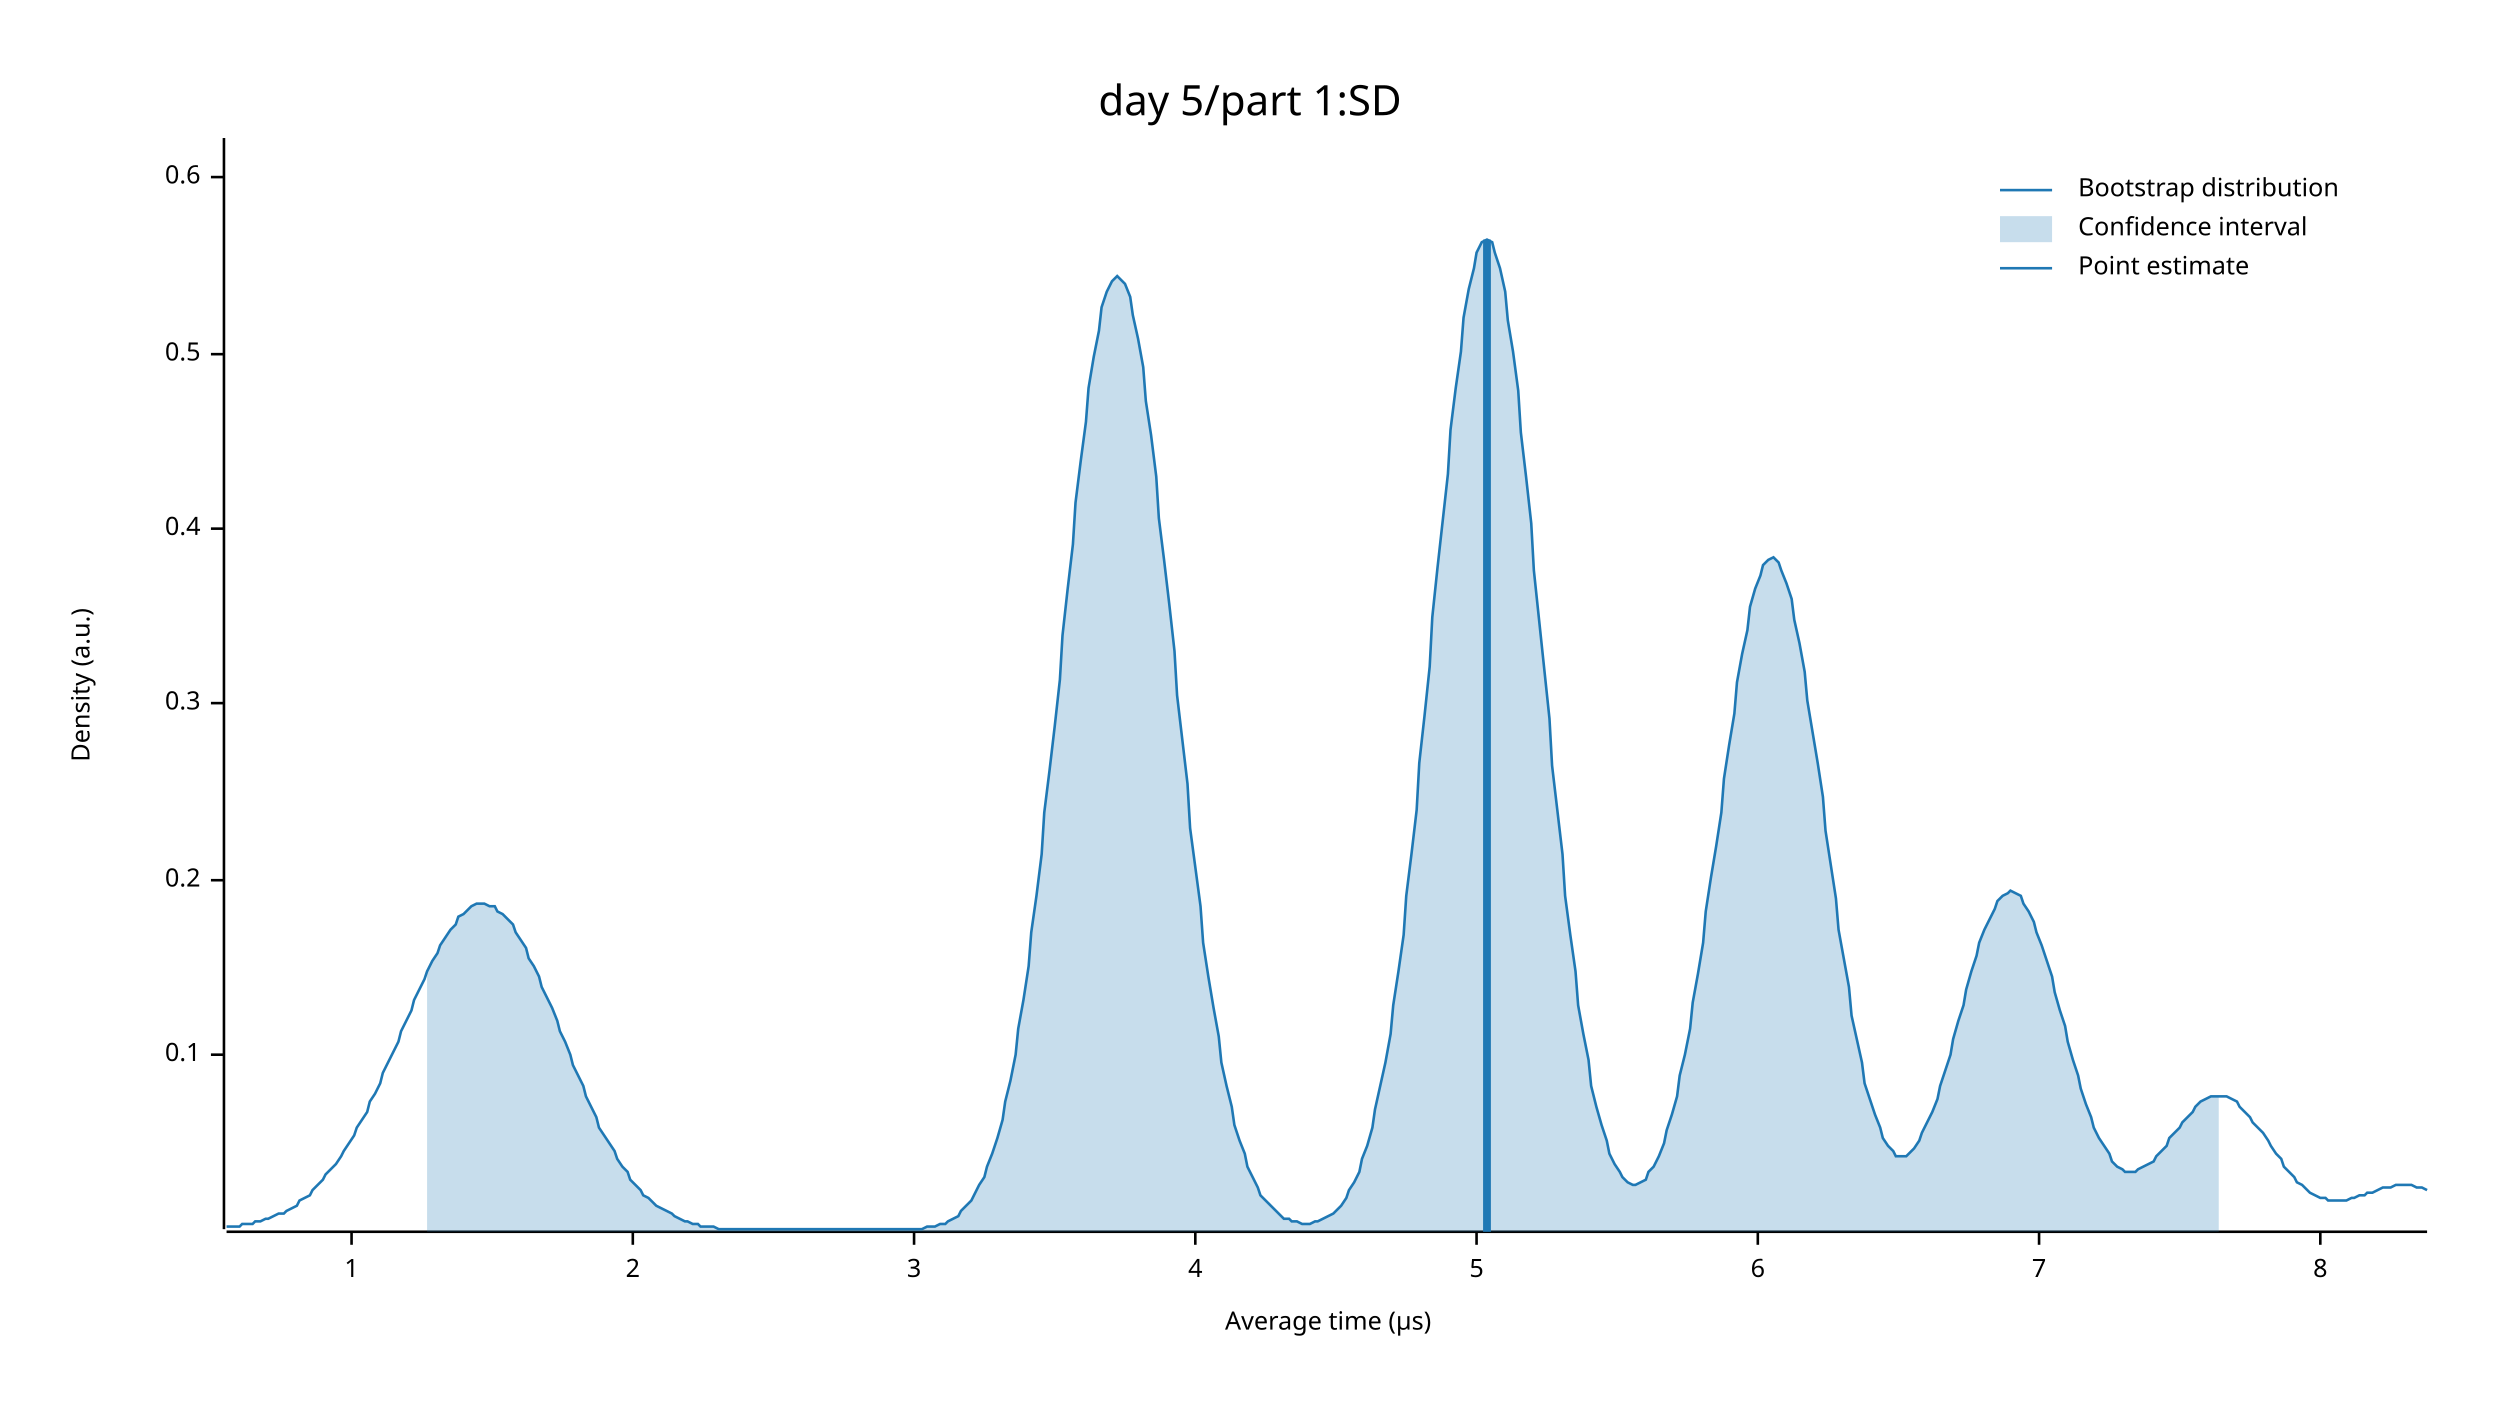
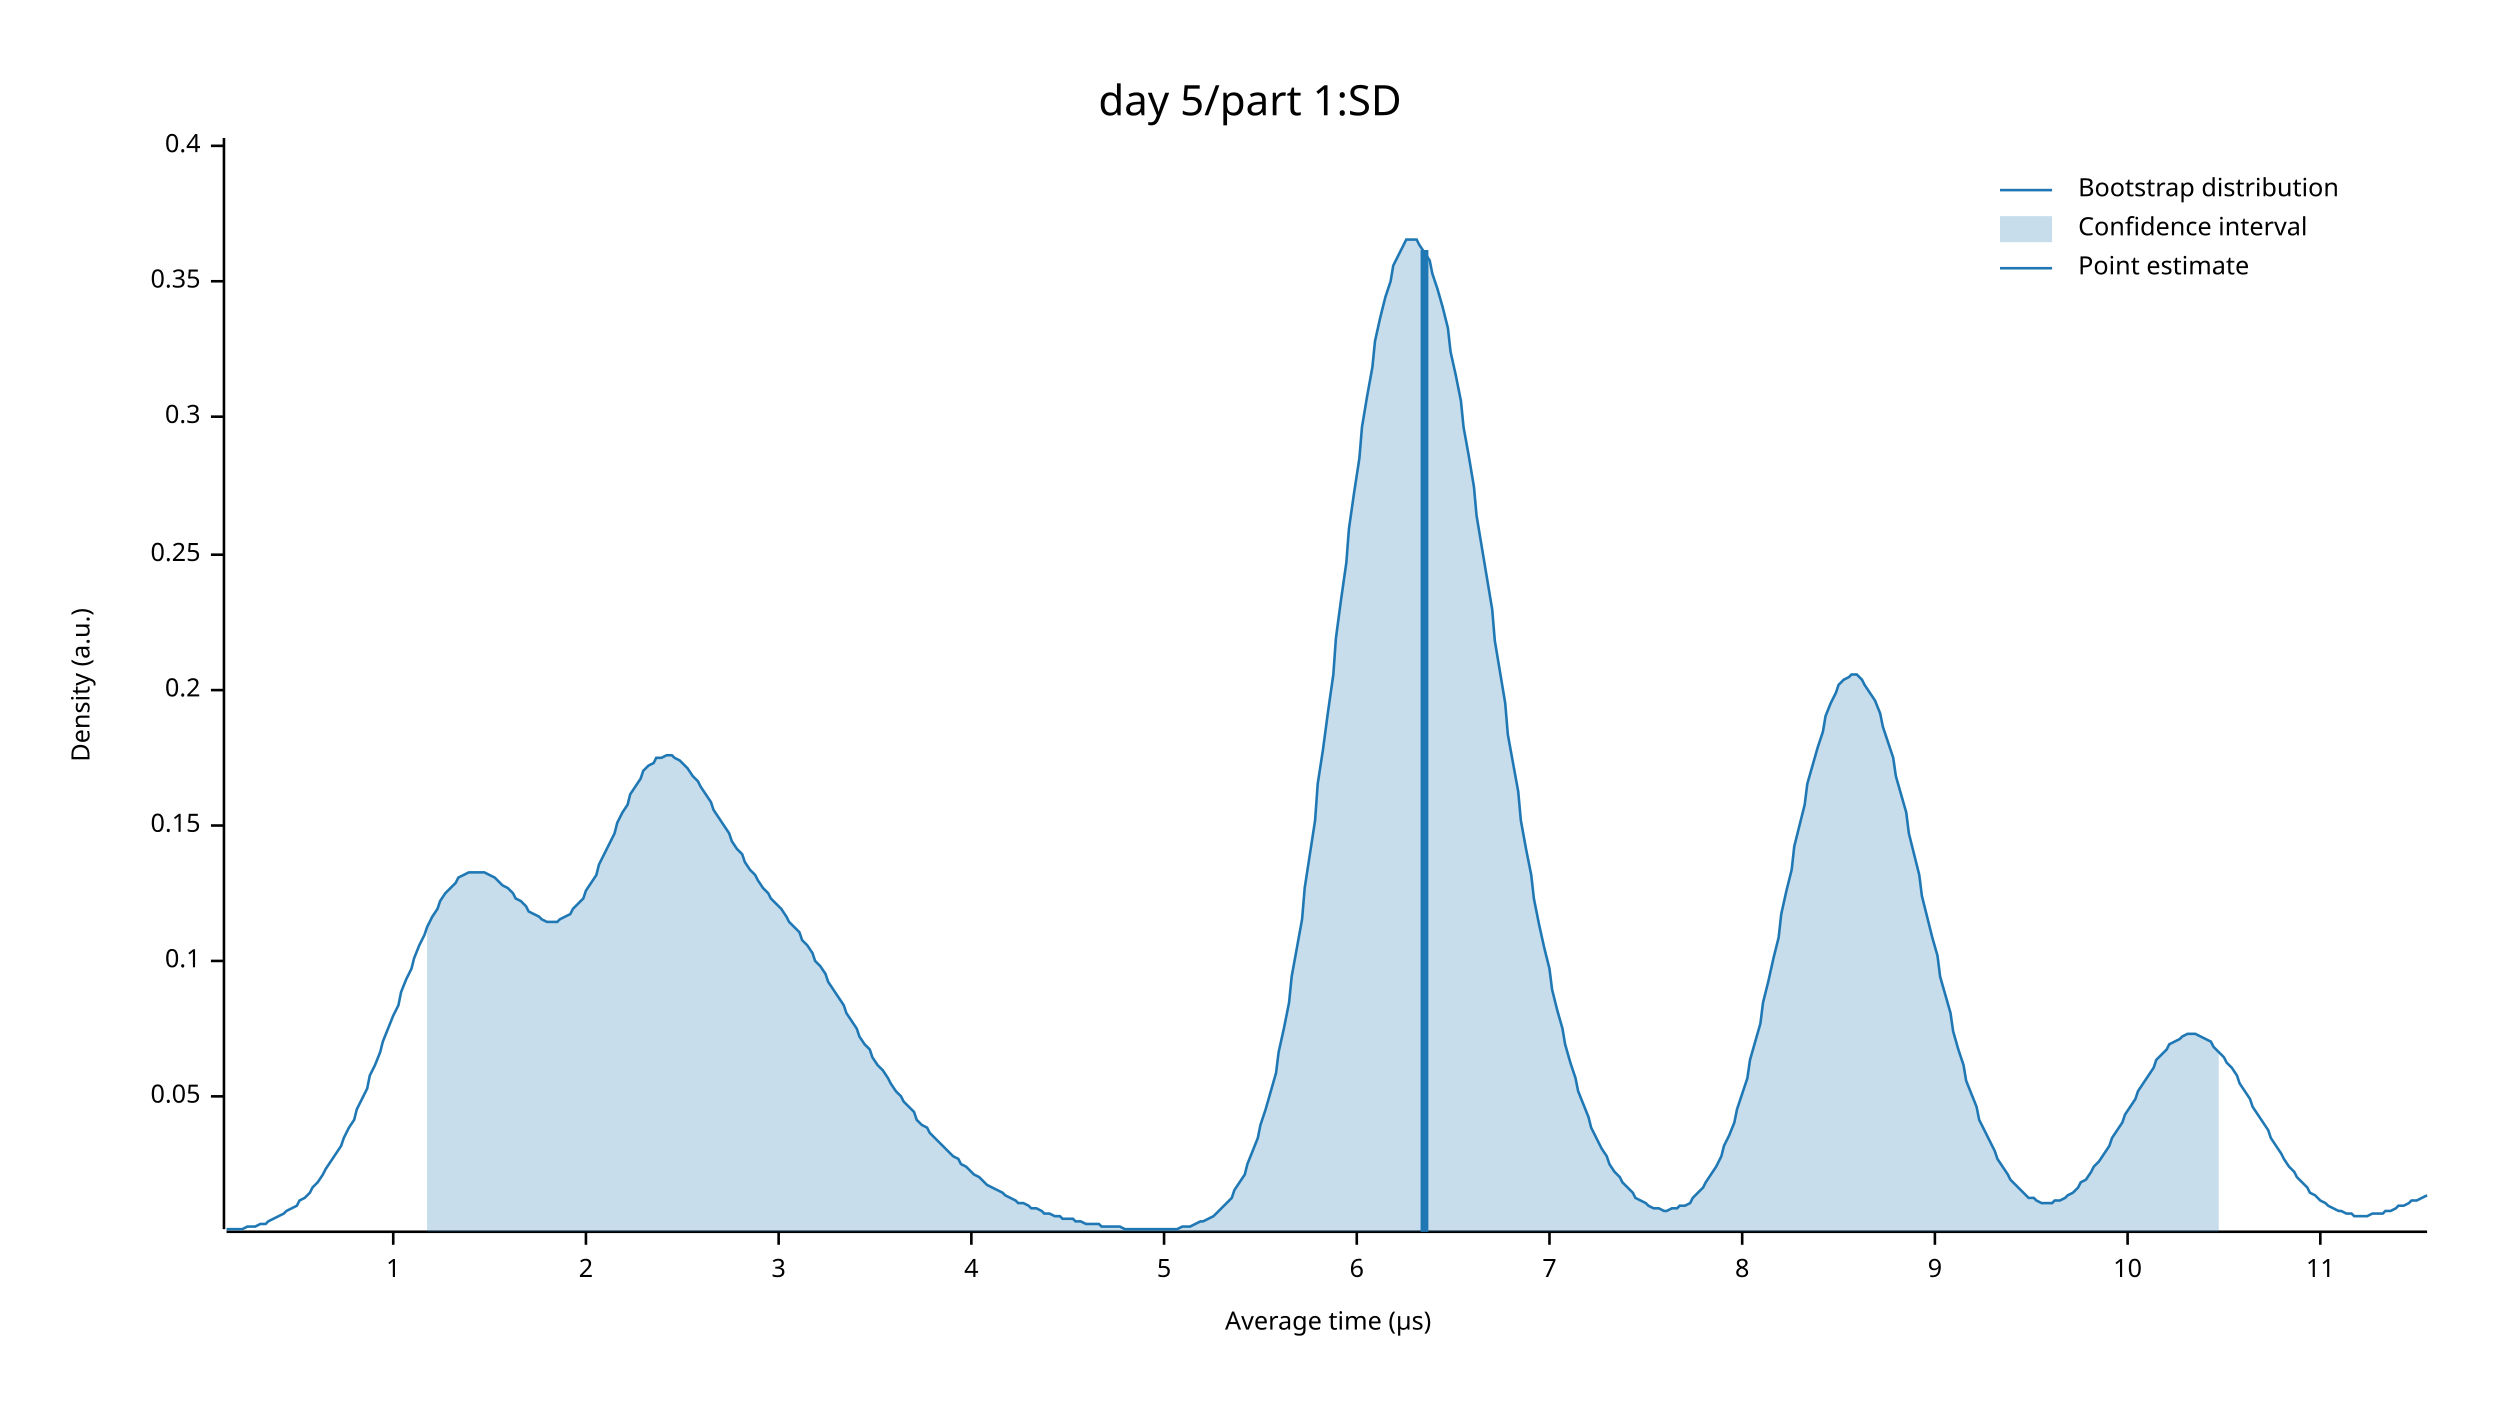
<svg xmlns="http://www.w3.org/2000/svg" width="960" height="540" viewBox="0 0 960 540">
  <text x="480" y="32" dy="0.76em" text-anchor="middle" font-family="sans-serif" font-size="16.129" opacity="1" fill="#000000">
day 5/part 1:SD
</text>
  <text x="27" y="263" dy="0.76em" text-anchor="middle" font-family="sans-serif" font-size="9.677" opacity="1" fill="#000000" transform="rotate(270, 27, 263)">
Density (a.u.)
</text>
  <text x="510" y="513" dy="-0.5ex" text-anchor="middle" font-family="sans-serif" font-size="9.677" opacity="1" fill="#000000">
Average time (µs)
</text>
  <polyline fill="none" opacity="1" stroke="#000000" stroke-width="1" points="86,53 86,472 " />
-   <text x="77" y="405" dy="0.5ex" text-anchor="end" font-family="sans-serif" font-size="9.677" opacity="1" fill="#000000">
+   <text x="77" y="421" dy="0.5ex" text-anchor="end" font-family="sans-serif" font-size="9.677" opacity="1" fill="#000000">
+ 0.05
+ </text>
+   <polyline fill="none" opacity="1" stroke="#000000" stroke-width="1" points="81,421 86,421 " />
+   <text x="77" y="369" dy="0.5ex" text-anchor="end" font-family="sans-serif" font-size="9.677" opacity="1" fill="#000000">
0.1
</text>
-   <polyline fill="none" opacity="1" stroke="#000000" stroke-width="1" points="81,405 86,405 " />
-   <text x="77" y="338" dy="0.5ex" text-anchor="end" font-family="sans-serif" font-size="9.677" opacity="1" fill="#000000">
+   <polyline fill="none" opacity="1" stroke="#000000" stroke-width="1" points="81,369 86,369 " />
+   <text x="77" y="317" dy="0.5ex" text-anchor="end" font-family="sans-serif" font-size="9.677" opacity="1" fill="#000000">
+ 0.15
+ </text>
+   <polyline fill="none" opacity="1" stroke="#000000" stroke-width="1" points="81,317 86,317 " />
+   <text x="77" y="265" dy="0.5ex" text-anchor="end" font-family="sans-serif" font-size="9.677" opacity="1" fill="#000000">
0.2
</text>
-   <polyline fill="none" opacity="1" stroke="#000000" stroke-width="1" points="81,338 86,338 " />
-   <text x="77" y="270" dy="0.5ex" text-anchor="end" font-family="sans-serif" font-size="9.677" opacity="1" fill="#000000">
+   <polyline fill="none" opacity="1" stroke="#000000" stroke-width="1" points="81,265 86,265 " />
+   <text x="77" y="213" dy="0.5ex" text-anchor="end" font-family="sans-serif" font-size="9.677" opacity="1" fill="#000000">
+ 0.25
+ </text>
+   <polyline fill="none" opacity="1" stroke="#000000" stroke-width="1" points="81,213 86,213 " />
+   <text x="77" y="160" dy="0.5ex" text-anchor="end" font-family="sans-serif" font-size="9.677" opacity="1" fill="#000000">
0.3
</text>
-   <polyline fill="none" opacity="1" stroke="#000000" stroke-width="1" points="81,270 86,270 " />
-   <text x="77" y="203" dy="0.5ex" text-anchor="end" font-family="sans-serif" font-size="9.677" opacity="1" fill="#000000">
+   <polyline fill="none" opacity="1" stroke="#000000" stroke-width="1" points="81,160 86,160 " />
+   <text x="77" y="108" dy="0.5ex" text-anchor="end" font-family="sans-serif" font-size="9.677" opacity="1" fill="#000000">
+ 0.35
+ </text>
+   <polyline fill="none" opacity="1" stroke="#000000" stroke-width="1" points="81,108 86,108 " />
+   <text x="77" y="56" dy="0.5ex" text-anchor="end" font-family="sans-serif" font-size="9.677" opacity="1" fill="#000000">
0.4
</text>
-   <polyline fill="none" opacity="1" stroke="#000000" stroke-width="1" points="81,203 86,203 " />
-   <text x="77" y="136" dy="0.5ex" text-anchor="end" font-family="sans-serif" font-size="9.677" opacity="1" fill="#000000">
- 0.5
- </text>
-   <polyline fill="none" opacity="1" stroke="#000000" stroke-width="1" points="81,136 86,136 " />
-   <text x="77" y="68" dy="0.5ex" text-anchor="end" font-family="sans-serif" font-size="9.677" opacity="1" fill="#000000">
- 0.6
- </text>
-   <polyline fill="none" opacity="1" stroke="#000000" stroke-width="1" points="81,68 86,68 " />
+   <polyline fill="none" opacity="1" stroke="#000000" stroke-width="1" points="81,56 86,56 " />
  <polyline fill="none" opacity="1" stroke="#000000" stroke-width="1" points="87,473 932,473 " />
-   <text x="135" y="483" dy="0.76em" text-anchor="middle" font-family="sans-serif" font-size="9.677" opacity="1" fill="#000000">
+   <text x="151" y="483" dy="0.76em" text-anchor="middle" font-family="sans-serif" font-size="9.677" opacity="1" fill="#000000">
1
</text>
-   <polyline fill="none" opacity="1" stroke="#000000" stroke-width="1" points="135,473 135,478 " />
-   <text x="243" y="483" dy="0.76em" text-anchor="middle" font-family="sans-serif" font-size="9.677" opacity="1" fill="#000000">
+   <polyline fill="none" opacity="1" stroke="#000000" stroke-width="1" points="151,473 151,478 " />
+   <text x="225" y="483" dy="0.76em" text-anchor="middle" font-family="sans-serif" font-size="9.677" opacity="1" fill="#000000">
2
</text>
-   <polyline fill="none" opacity="1" stroke="#000000" stroke-width="1" points="243,473 243,478 " />
-   <text x="351" y="483" dy="0.76em" text-anchor="middle" font-family="sans-serif" font-size="9.677" opacity="1" fill="#000000">
+   <polyline fill="none" opacity="1" stroke="#000000" stroke-width="1" points="225,473 225,478 " />
+   <text x="299" y="483" dy="0.76em" text-anchor="middle" font-family="sans-serif" font-size="9.677" opacity="1" fill="#000000">
3
</text>
-   <polyline fill="none" opacity="1" stroke="#000000" stroke-width="1" points="351,473 351,478 " />
-   <text x="459" y="483" dy="0.76em" text-anchor="middle" font-family="sans-serif" font-size="9.677" opacity="1" fill="#000000">
+   <polyline fill="none" opacity="1" stroke="#000000" stroke-width="1" points="299,473 299,478 " />
+   <text x="373" y="483" dy="0.76em" text-anchor="middle" font-family="sans-serif" font-size="9.677" opacity="1" fill="#000000">
4
</text>
-   <polyline fill="none" opacity="1" stroke="#000000" stroke-width="1" points="459,473 459,478 " />
-   <text x="567" y="483" dy="0.76em" text-anchor="middle" font-family="sans-serif" font-size="9.677" opacity="1" fill="#000000">
+   <polyline fill="none" opacity="1" stroke="#000000" stroke-width="1" points="373,473 373,478 " />
+   <text x="447" y="483" dy="0.76em" text-anchor="middle" font-family="sans-serif" font-size="9.677" opacity="1" fill="#000000">
5
</text>
-   <polyline fill="none" opacity="1" stroke="#000000" stroke-width="1" points="567,473 567,478 " />
-   <text x="675" y="483" dy="0.76em" text-anchor="middle" font-family="sans-serif" font-size="9.677" opacity="1" fill="#000000">
+   <polyline fill="none" opacity="1" stroke="#000000" stroke-width="1" points="447,473 447,478 " />
+   <text x="521" y="483" dy="0.76em" text-anchor="middle" font-family="sans-serif" font-size="9.677" opacity="1" fill="#000000">
6
</text>
-   <polyline fill="none" opacity="1" stroke="#000000" stroke-width="1" points="675,473 675,478 " />
-   <text x="783" y="483" dy="0.76em" text-anchor="middle" font-family="sans-serif" font-size="9.677" opacity="1" fill="#000000">
+   <polyline fill="none" opacity="1" stroke="#000000" stroke-width="1" points="521,473 521,478 " />
+   <text x="595" y="483" dy="0.76em" text-anchor="middle" font-family="sans-serif" font-size="9.677" opacity="1" fill="#000000">
7
</text>
-   <polyline fill="none" opacity="1" stroke="#000000" stroke-width="1" points="783,473 783,478 " />
-   <text x="891" y="483" dy="0.76em" text-anchor="middle" font-family="sans-serif" font-size="9.677" opacity="1" fill="#000000">
+   <polyline fill="none" opacity="1" stroke="#000000" stroke-width="1" points="595,473 595,478 " />
+   <text x="669" y="483" dy="0.76em" text-anchor="middle" font-family="sans-serif" font-size="9.677" opacity="1" fill="#000000">
8
</text>
+   <polyline fill="none" opacity="1" stroke="#000000" stroke-width="1" points="669,473 669,478 " />
+   <text x="743" y="483" dy="0.76em" text-anchor="middle" font-family="sans-serif" font-size="9.677" opacity="1" fill="#000000">
+ 9
+ </text>
+   <polyline fill="none" opacity="1" stroke="#000000" stroke-width="1" points="743,473 743,478 " />
+   <text x="817" y="483" dy="0.76em" text-anchor="middle" font-family="sans-serif" font-size="9.677" opacity="1" fill="#000000">
+ 10
+ </text>
+   <polyline fill="none" opacity="1" stroke="#000000" stroke-width="1" points="817,473 817,478 " />
+   <text x="891" y="483" dy="0.76em" text-anchor="middle" font-family="sans-serif" font-size="9.677" opacity="1" fill="#000000">
+ 11
+ </text>
  <polyline fill="none" opacity="1" stroke="#000000" stroke-width="1" points="891,473 891,478 " />
-   <polyline fill="none" opacity="1" stroke="#1F78B4" stroke-width="1" points="87,471 88,471 90,471 92,471 93,470 95,470 97,470 98,469 100,469 102,468 103,468 105,467 107,466 109,466 110,465 112,464 114,463 115,461 117,460 119,459 120,457 122,455 124,453 125,451 127,449 129,447 131,444 132,442 134,439 136,436 137,433 139,430 141,427 142,423 144,420 146,416 147,412 149,408 151,404 153,400 154,396 156,392 158,388 159,384 161,380 163,376 164,373 166,369 168,366 169,363 171,360 173,357 175,355 176,352 178,351 180,349 181,348 183,347 185,347 186,347 188,348 190,348 191,350 193,351 195,353 197,355 198,358 200,361 202,364 203,368 205,371 207,375 208,379 210,383 212,387 214,392 215,396 217,400 219,405 220,409 222,413 224,417 225,421 227,425 229,429 230,433 232,436 234,439 236,442 237,445 239,448 241,450 242,453 244,455 246,457 247,459 249,460 251,462 252,463 254,464 256,465 258,466 259,467 261,468 263,469 264,469 266,470 268,470 269,471 271,471 273,471 274,471 276,472 278,472 280,472 281,472 283,472 285,472 286,472 288,472 290,472 291,472 293,472 295,472 296,472 298,472 300,472 302,472 303,472 305,472 307,472 308,472 310,472 312,472 313,472 315,472 317,472 318,472 320,472 322,472 324,472 325,472 327,472 329,472 330,472 332,472 334,472 335,472 337,472 339,472 341,472 342,472 344,472 346,472 347,472 349,472 351,472 352,472 354,472 356,471 357,471 359,471 361,470 363,470 364,469 366,468 368,467 369,465 371,463 373,461 374,459 376,455 378,452 379,448 381,443 383,437 385,430 386,423 388,415 390,405 391,395 393,384 395,371 396,358 398,344 400,328 401,312 403,296 405,279 407,261 408,244 410,226 412,209 413,193 415,177 417,162 418,149 420,137 422,127 423,118 425,112 427,108 429,106 430,107 432,109 434,114 435,121 437,130 439,141 440,154 442,167 444,183 445,199 447,215 449,232 451,250 452,267 454,284 456,301 457,318 459,333 461,348 462,362 464,375 466,387 468,398 469,408 471,417 473,425 474,432 476,438 478,443 479,448 481,452 483,456 484,459 486,461 488,463 490,465 491,466 493,468 495,468 496,469 498,469 500,470 501,470 503,470 505,469 506,469 508,468 510,467 512,466 513,465 515,463 517,460 518,457 520,454 522,450 523,445 525,440 527,433 528,426 530,417 532,408 534,397 535,386 537,373 539,359 540,344 542,328 544,311 545,293 547,275 549,256 550,237 552,218 554,200 556,182 557,165 559,149 561,135 562,122 564,111 566,103 567,97 569,93 571,92 573,93 574,97 576,103 578,112 579,123 581,135 583,150 584,166 586,183 588,201 589,219 591,238 593,257 595,276 596,294 598,311 600,328 601,344 603,359 605,373 606,386 608,397 610,407 611,417 613,425 615,432 617,438 618,443 620,447 622,450 623,452 625,454 627,455 628,455 630,454 632,453 633,450 635,448 637,444 639,439 640,434 642,428 644,421 645,413 647,405 649,395 650,385 652,374 654,362 655,350 657,337 659,325 661,312 662,299 664,286 666,274 667,262 669,251 671,242 672,233 674,226 676,221 677,217 679,215 681,214 683,216 684,219 686,224 688,230 689,238 691,247 693,258 694,269 696,281 698,293 700,306 701,319 703,332 705,345 706,357 708,368 710,379 711,390 713,399 715,408 716,416 718,422 720,428 722,433 723,437 725,440 727,442 728,444 730,444 732,444 733,443 735,441 737,438 738,435 740,431 742,427 744,422 745,417 747,411 749,405 750,399 752,392 754,386 755,380 757,373 759,367 760,362 762,357 764,353 766,349 767,346 769,344 771,343 772,342 774,343 776,344 777,347 779,350 781,354 782,358 784,363 786,369 788,375 789,381 791,388 793,394 794,400 796,407 798,413 799,418 801,424 803,429 804,433 806,437 808,440 810,443 811,446 813,448 815,449 816,450 818,450 820,450 821,449 823,448 825,447 827,446 828,444 830,442 832,440 833,437 835,435 837,433 838,431 840,429 842,427 843,425 845,423 847,422 849,421 850,421 852,421 854,421 855,421 857,422 859,423 860,425 862,427 864,429 865,431 867,433 869,435 871,438 872,440 874,443 876,445 877,448 879,450 881,452 882,454 884,455 886,457 887,458 889,459 891,460 893,460 894,461 896,461 898,461 899,461 901,461 903,460 904,460 906,459 908,459 909,458 911,458 913,457 915,456 916,456 918,456 920,455 921,455 923,455 925,455 926,455 928,456 930,456 932,457 " />
-   <polygon opacity="0.25" fill="#1F78B4" points="164,373 166,369 168,366 169,363 171,360 173,357 175,355 176,352 178,351 180,349 181,348 183,347 185,347 186,347 188,348 190,348 191,350 193,351 195,353 197,355 198,358 200,361 202,364 203,368 205,371 207,375 208,379 210,383 212,387 214,392 215,396 217,400 219,405 220,409 222,413 224,417 225,421 227,425 229,429 230,433 232,436 234,439 236,442 237,445 239,448 241,450 242,453 244,455 246,457 247,459 249,460 251,462 252,463 254,464 256,465 258,466 259,467 261,468 263,469 264,469 266,470 268,470 269,471 271,471 273,471 274,471 276,472 278,472 280,472 281,472 283,472 285,472 286,472 288,472 290,472 291,472 293,472 295,472 296,472 298,472 300,472 302,472 303,472 305,472 307,472 308,472 310,472 312,472 313,472 315,472 317,472 318,472 320,472 322,472 324,472 325,472 327,472 329,472 330,472 332,472 334,472 335,472 337,472 339,472 341,472 342,472 344,472 346,472 347,472 349,472 351,472 352,472 354,472 356,471 357,471 359,471 361,470 363,470 364,469 366,468 368,467 369,465 371,463 373,461 374,459 376,455 378,452 379,448 381,443 383,437 385,430 386,423 388,415 390,405 391,395 393,384 395,371 396,358 398,344 400,328 401,312 403,296 405,279 407,261 408,244 410,226 412,209 413,193 415,177 417,162 418,149 420,137 422,127 423,118 425,112 427,108 429,106 430,107 432,109 434,114 435,121 437,130 439,141 440,154 442,167 444,183 445,199 447,215 449,232 451,250 452,267 454,284 456,301 457,318 459,333 461,348 462,362 464,375 466,387 468,398 469,408 471,417 473,425 474,432 476,438 478,443 479,448 481,452 483,456 484,459 486,461 488,463 490,465 491,466 493,468 495,468 496,469 498,469 500,470 501,470 503,470 505,469 506,469 508,468 510,467 512,466 513,465 515,463 517,460 518,457 520,454 522,450 523,445 525,440 527,433 528,426 530,417 532,408 534,397 535,386 537,373 539,359 540,344 542,328 544,311 545,293 547,275 549,256 550,237 552,218 554,200 556,182 557,165 559,149 561,135 562,122 564,111 566,103 567,97 569,93 571,92 573,93 574,97 576,103 578,112 579,123 581,135 583,150 584,166 586,183 588,201 589,219 591,238 593,257 595,276 596,294 598,311 600,328 601,344 603,359 605,373 606,386 608,397 610,407 611,417 613,425 615,432 617,438 618,443 620,447 622,450 623,452 625,454 627,455 628,455 630,454 632,453 633,450 635,448 637,444 639,439 640,434 642,428 644,421 645,413 647,405 649,395 650,385 652,374 654,362 655,350 657,337 659,325 661,312 662,299 664,286 666,274 667,262 669,251 671,242 672,233 674,226 676,221 677,217 679,215 681,214 683,216 684,219 686,224 688,230 689,238 691,247 693,258 694,269 696,281 698,293 700,306 701,319 703,332 705,345 706,357 708,368 710,379 711,390 713,399 715,408 716,416 718,422 720,428 722,433 723,437 725,440 727,442 728,444 730,444 732,444 733,443 735,441 737,438 738,435 740,431 742,427 744,422 745,417 747,411 749,405 750,399 752,392 754,386 755,380 757,373 759,367 760,362 762,357 764,353 766,349 767,346 769,344 771,343 772,342 774,343 776,344 777,347 779,350 781,354 782,358 784,363 786,369 788,375 789,381 791,388 793,394 794,400 796,407 798,413 799,418 801,424 803,429 804,433 806,437 808,440 810,443 811,446 813,448 815,449 816,450 818,450 820,450 821,449 823,448 825,447 827,446 828,444 830,442 832,440 833,437 835,435 837,433 838,431 840,429 842,427 843,425 845,423 847,422 849,421 850,421 852,421 852,473 164,473 " />
-   <polyline fill="none" opacity="1" stroke="#1F78B4" stroke-width="3" points="571,473 571,92 " />
+   <polyline fill="none" opacity="1" stroke="#1F78B4" stroke-width="1" points="87,472 88,472 90,472 92,472 93,472 95,471 97,471 98,471 100,470 102,470 103,469 105,468 107,467 109,466 110,465 112,464 114,463 115,461 117,460 119,458 120,456 122,454 124,451 125,449 127,446 129,443 131,440 132,437 134,433 136,430 137,426 139,422 141,418 142,413 144,409 146,404 147,400 149,395 151,390 153,386 154,381 156,376 158,372 159,368 161,363 163,359 164,356 166,352 168,349 169,346 171,343 173,341 175,339 176,337 178,336 180,335 181,335 183,335 185,335 186,335 188,336 190,337 191,338 193,340 195,341 197,343 198,345 200,346 202,348 203,350 205,351 207,352 208,353 210,354 212,354 214,354 215,353 217,352 219,351 220,349 222,347 224,345 225,342 227,339 229,336 230,332 232,328 234,324 236,320 237,316 239,312 241,309 242,305 244,302 246,299 247,296 249,294 251,293 252,291 254,291 256,290 258,290 259,291 261,292 263,294 264,295 266,298 268,300 269,302 271,305 273,308 274,311 276,314 278,317 280,320 281,323 283,326 285,328 286,331 288,334 290,336 291,338 293,341 295,343 296,345 298,347 300,349 302,352 303,354 305,356 307,358 308,361 310,363 312,366 313,369 315,371 317,374 318,377 320,380 322,383 324,386 325,389 327,392 329,395 330,398 332,401 334,403 335,406 337,409 339,411 341,414 342,416 344,419 346,421 347,423 349,425 351,427 352,430 354,432 356,433 357,435 359,437 361,439 363,441 364,442 366,444 368,445 369,447 371,448 373,450 374,451 376,452 378,454 379,455 381,456 383,457 385,458 386,459 388,460 390,461 391,462 393,462 395,463 396,464 398,464 400,465 401,466 403,466 405,467 407,467 408,468 410,468 412,468 413,469 415,469 417,470 418,470 420,470 422,470 423,471 425,471 427,471 429,471 430,471 432,472 434,472 435,472 437,472 439,472 440,472 442,472 444,472 445,472 447,472 449,472 451,472 452,472 454,471 456,471 457,471 459,470 461,469 462,469 464,468 466,467 468,465 469,464 471,462 473,460 474,457 476,454 478,451 479,447 481,442 483,437 484,432 486,426 488,419 490,412 491,404 493,395 495,385 496,375 498,364 500,353 501,341 503,328 505,315 506,301 508,288 510,273 512,259 513,245 515,230 517,216 518,203 520,189 522,176 523,164 525,152 527,141 528,131 530,122 532,114 534,108 535,102 537,98 539,94 540,92 542,92 544,92 545,94 547,97 549,100 550,105 552,111 554,118 556,126 557,135 559,144 561,154 562,164 564,175 566,187 567,198 569,210 571,222 573,234 574,246 576,258 578,270 579,282 581,293 583,304 584,315 586,326 588,336 589,345 591,355 593,364 595,372 596,380 598,388 600,395 601,401 603,408 605,414 606,419 608,424 610,429 611,433 613,437 615,441 617,444 618,447 620,450 622,452 623,454 625,456 627,458 628,460 630,461 632,462 633,463 635,464 637,464 639,465 640,465 642,464 644,464 645,463 647,463 649,462 650,460 652,458 654,456 655,454 657,451 659,448 661,444 662,440 664,436 666,431 667,426 669,420 671,414 672,407 674,400 676,393 677,385 679,377 681,368 683,360 684,351 686,342 688,334 689,325 691,317 693,309 694,301 696,294 698,287 700,281 701,275 703,270 705,266 706,263 708,261 710,260 711,259 713,259 715,261 716,263 718,266 720,269 722,274 723,279 725,285 727,291 728,298 730,305 732,312 733,320 735,328 737,336 738,344 740,352 742,360 744,367 745,375 747,382 749,389 750,396 752,403 754,409 755,415 757,420 759,425 760,430 762,434 764,438 766,442 767,445 769,448 771,451 772,453 774,455 776,457 777,458 779,460 781,460 782,461 784,462 786,462 788,462 789,461 791,461 793,460 794,459 796,458 798,456 799,454 801,453 803,450 804,448 806,446 808,443 810,440 811,437 813,434 815,431 816,428 818,425 820,422 821,419 823,416 825,413 827,410 828,407 830,405 832,403 833,401 835,400 837,399 838,398 840,397 842,397 843,397 845,398 847,399 849,400 850,402 852,404 854,406 855,408 857,410 859,413 860,416 862,419 864,422 865,425 867,428 869,431 871,434 872,437 874,440 876,443 877,445 879,448 881,450 882,452 884,454 886,456 887,458 889,459 891,461 893,462 894,463 896,464 898,465 899,465 901,466 903,466 904,467 906,467 908,467 909,467 911,466 913,466 915,466 916,465 918,465 920,464 921,463 923,463 925,462 926,461 928,461 930,460 932,459 " />
+   <polygon opacity="0.25" fill="#1F78B4" points="164,356 166,352 168,349 169,346 171,343 173,341 175,339 176,337 178,336 180,335 181,335 183,335 185,335 186,335 188,336 190,337 191,338 193,340 195,341 197,343 198,345 200,346 202,348 203,350 205,351 207,352 208,353 210,354 212,354 214,354 215,353 217,352 219,351 220,349 222,347 224,345 225,342 227,339 229,336 230,332 232,328 234,324 236,320 237,316 239,312 241,309 242,305 244,302 246,299 247,296 249,294 251,293 252,291 254,291 256,290 258,290 259,291 261,292 263,294 264,295 266,298 268,300 269,302 271,305 273,308 274,311 276,314 278,317 280,320 281,323 283,326 285,328 286,331 288,334 290,336 291,338 293,341 295,343 296,345 298,347 300,349 302,352 303,354 305,356 307,358 308,361 310,363 312,366 313,369 315,371 317,374 318,377 320,380 322,383 324,386 325,389 327,392 329,395 330,398 332,401 334,403 335,406 337,409 339,411 341,414 342,416 344,419 346,421 347,423 349,425 351,427 352,430 354,432 356,433 357,435 359,437 361,439 363,441 364,442 366,444 368,445 369,447 371,448 373,450 374,451 376,452 378,454 379,455 381,456 383,457 385,458 386,459 388,460 390,461 391,462 393,462 395,463 396,464 398,464 400,465 401,466 403,466 405,467 407,467 408,468 410,468 412,468 413,469 415,469 417,470 418,470 420,470 422,470 423,471 425,471 427,471 429,471 430,471 432,472 434,472 435,472 437,472 439,472 440,472 442,472 444,472 445,472 447,472 449,472 451,472 452,472 454,471 456,471 457,471 459,470 461,469 462,469 464,468 466,467 468,465 469,464 471,462 473,460 474,457 476,454 478,451 479,447 481,442 483,437 484,432 486,426 488,419 490,412 491,404 493,395 495,385 496,375 498,364 500,353 501,341 503,328 505,315 506,301 508,288 510,273 512,259 513,245 515,230 517,216 518,203 520,189 522,176 523,164 525,152 527,141 528,131 530,122 532,114 534,108 535,102 537,98 539,94 540,92 542,92 544,92 545,94 547,97 549,100 550,105 552,111 554,118 556,126 557,135 559,144 561,154 562,164 564,175 566,187 567,198 569,210 571,222 573,234 574,246 576,258 578,270 579,282 581,293 583,304 584,315 586,326 588,336 589,345 591,355 593,364 595,372 596,380 598,388 600,395 601,401 603,408 605,414 606,419 608,424 610,429 611,433 613,437 615,441 617,444 618,447 620,450 622,452 623,454 625,456 627,458 628,460 630,461 632,462 633,463 635,464 637,464 639,465 640,465 642,464 644,464 645,463 647,463 649,462 650,460 652,458 654,456 655,454 657,451 659,448 661,444 662,440 664,436 666,431 667,426 669,420 671,414 672,407 674,400 676,393 677,385 679,377 681,368 683,360 684,351 686,342 688,334 689,325 691,317 693,309 694,301 696,294 698,287 700,281 701,275 703,270 705,266 706,263 708,261 710,260 711,259 713,259 715,261 716,263 718,266 720,269 722,274 723,279 725,285 727,291 728,298 730,305 732,312 733,320 735,328 737,336 738,344 740,352 742,360 744,367 745,375 747,382 749,389 750,396 752,403 754,409 755,415 757,420 759,425 760,430 762,434 764,438 766,442 767,445 769,448 771,451 772,453 774,455 776,457 777,458 779,460 781,460 782,461 784,462 786,462 788,462 789,461 791,461 793,460 794,459 796,458 798,456 799,454 801,453 803,450 804,448 806,446 808,443 810,440 811,437 813,434 815,431 816,428 818,425 820,422 821,419 823,416 825,413 827,410 828,407 830,405 832,403 833,401 835,400 837,399 838,398 840,397 842,397 843,397 845,398 847,399 849,400 850,402 852,404 852,473 164,473 " />
+   <polyline fill="none" opacity="1" stroke="#1F78B4" stroke-width="3" points="547,473 547,96 " />
  <text x="798" y="68" dy="0.76em" text-anchor="start" font-family="sans-serif" font-size="9.677" opacity="1" fill="#000000">
Bootstrap distribution
</text>
  <text x="798" y="83" dy="0.76em" text-anchor="start" font-family="sans-serif" font-size="9.677" opacity="1" fill="#000000">
Confidence interval
</text>
  <text x="798" y="98" dy="0.76em" text-anchor="start" font-family="sans-serif" font-size="9.677" opacity="1" fill="#000000">
Point estimate
</text>
  <polyline fill="none" opacity="1" stroke="#1F78B4" stroke-width="1" points="768,73 788,73 " />
  <rect x="768" y="83" width="20" height="10" opacity="0.25" fill="#1F78B4" stroke="none" />
  <polyline fill="none" opacity="1" stroke="#1F78B4" stroke-width="1" points="768,103 788,103 " />
</svg>
